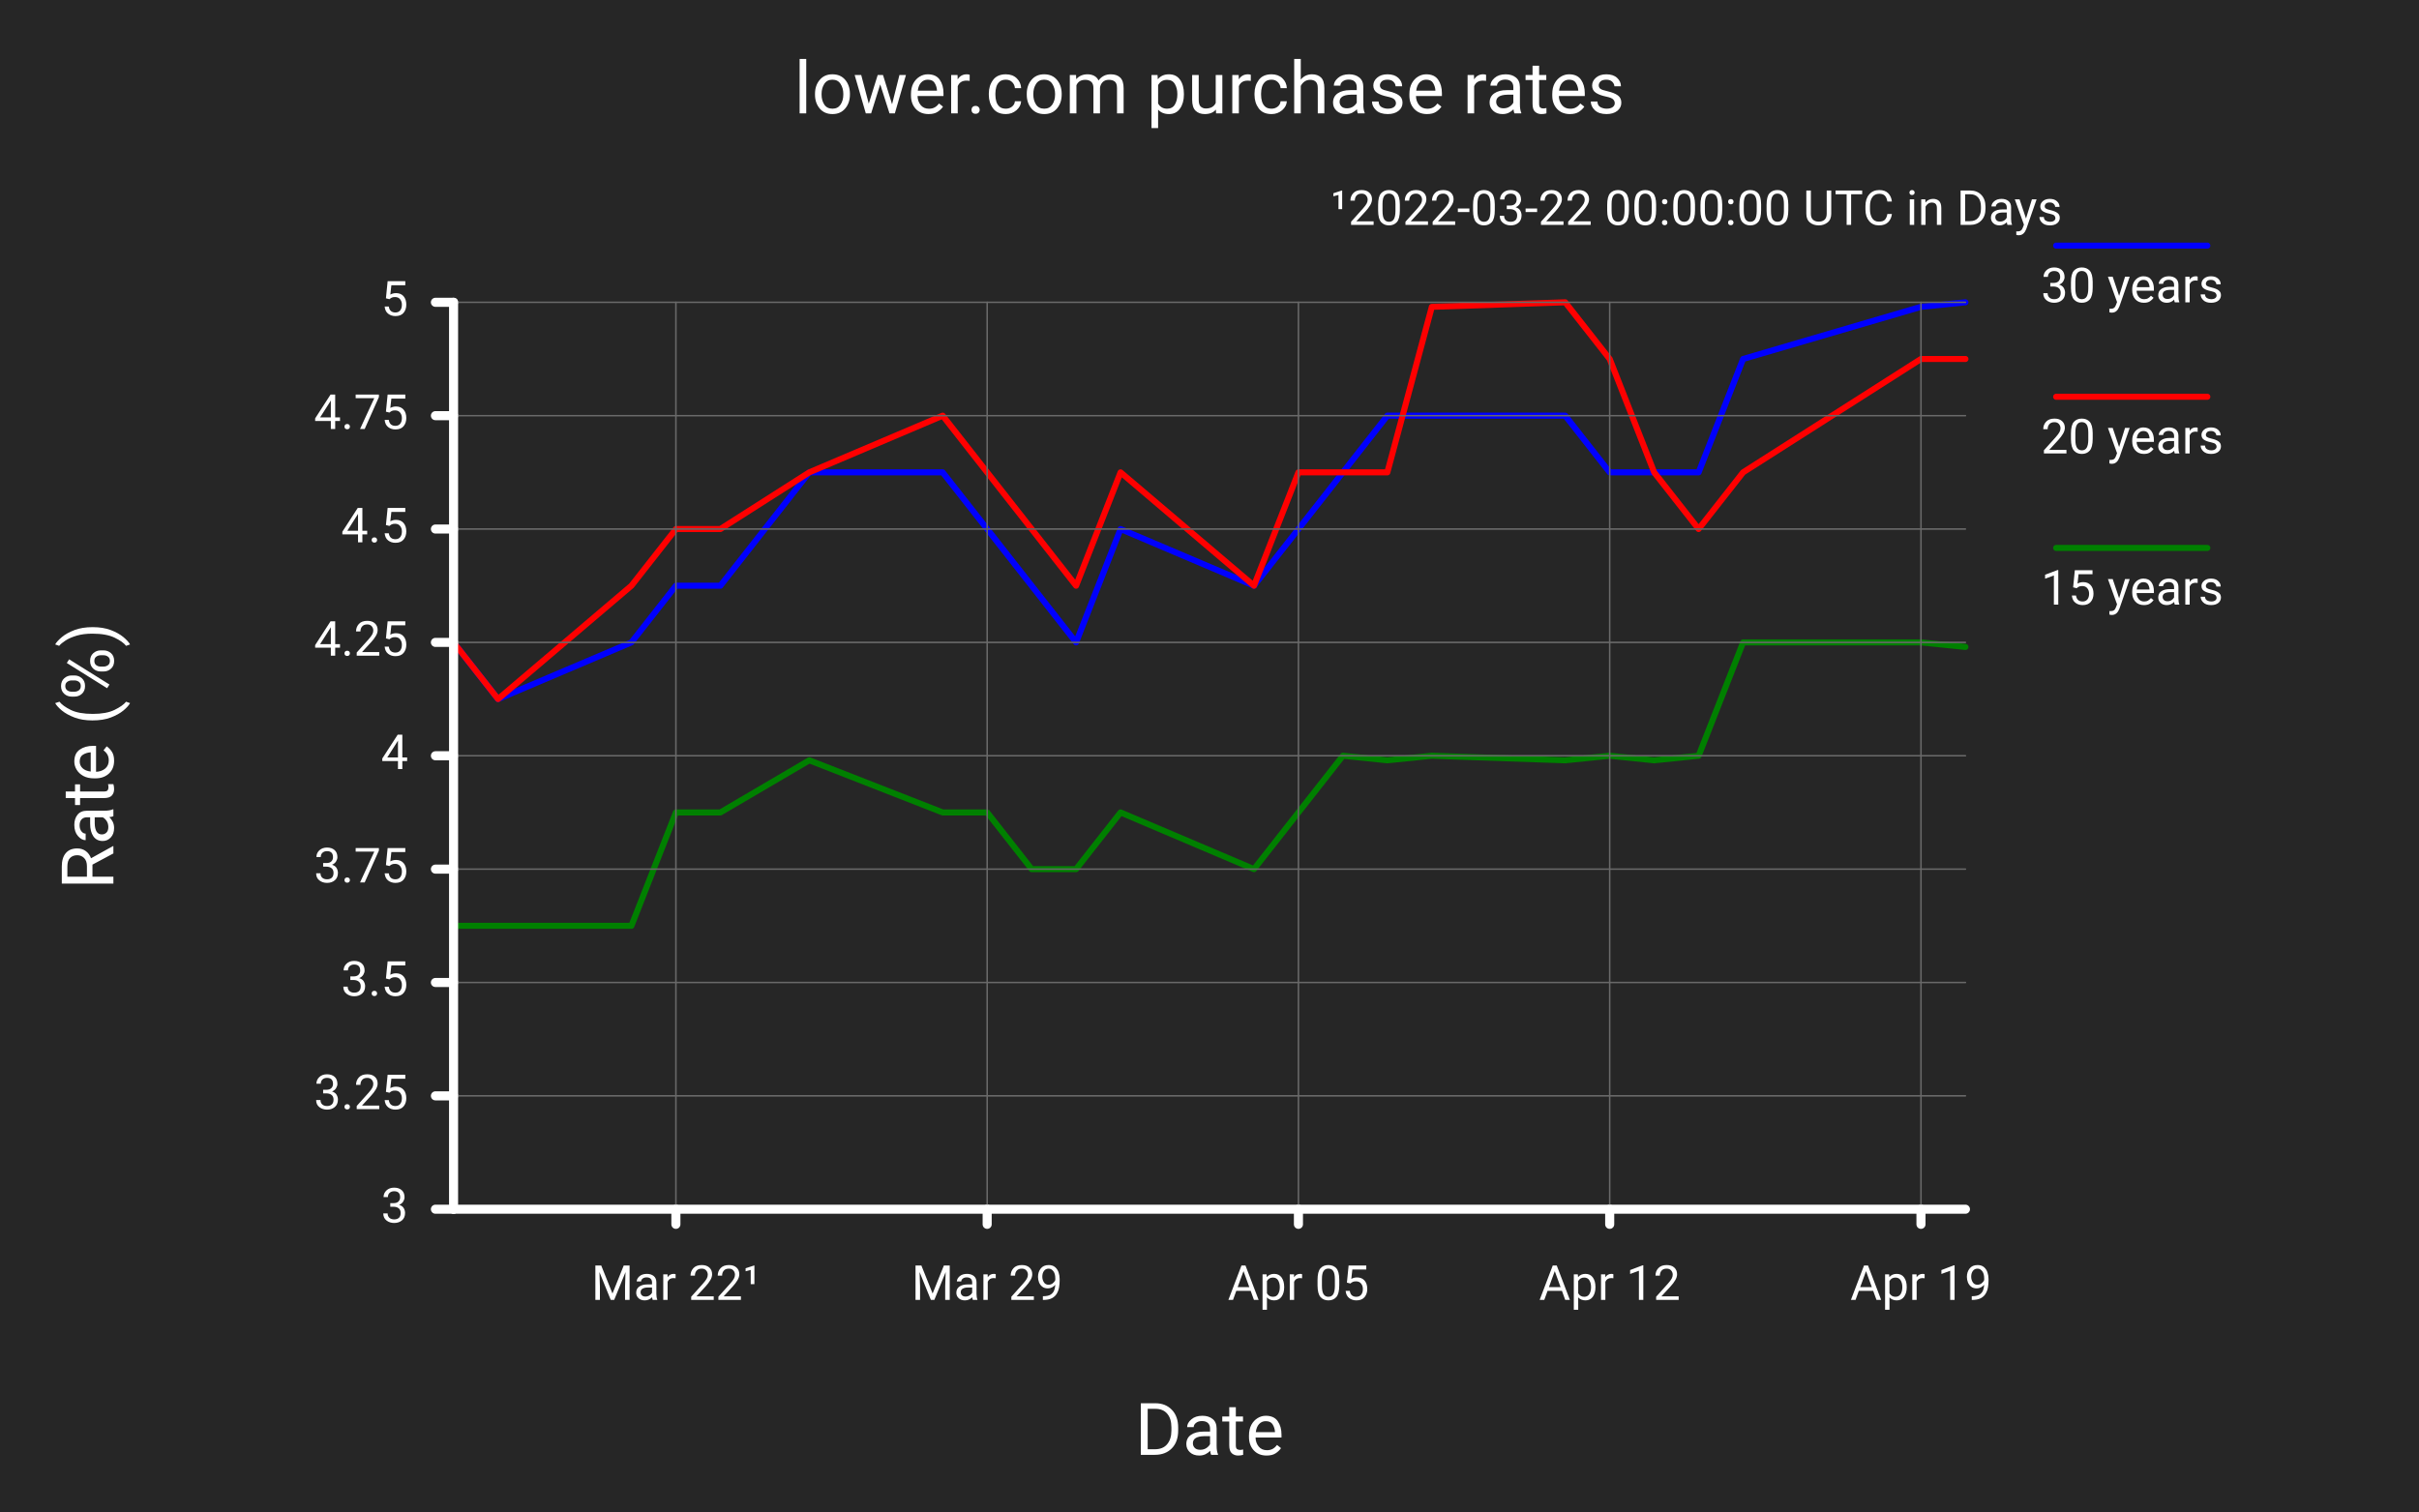
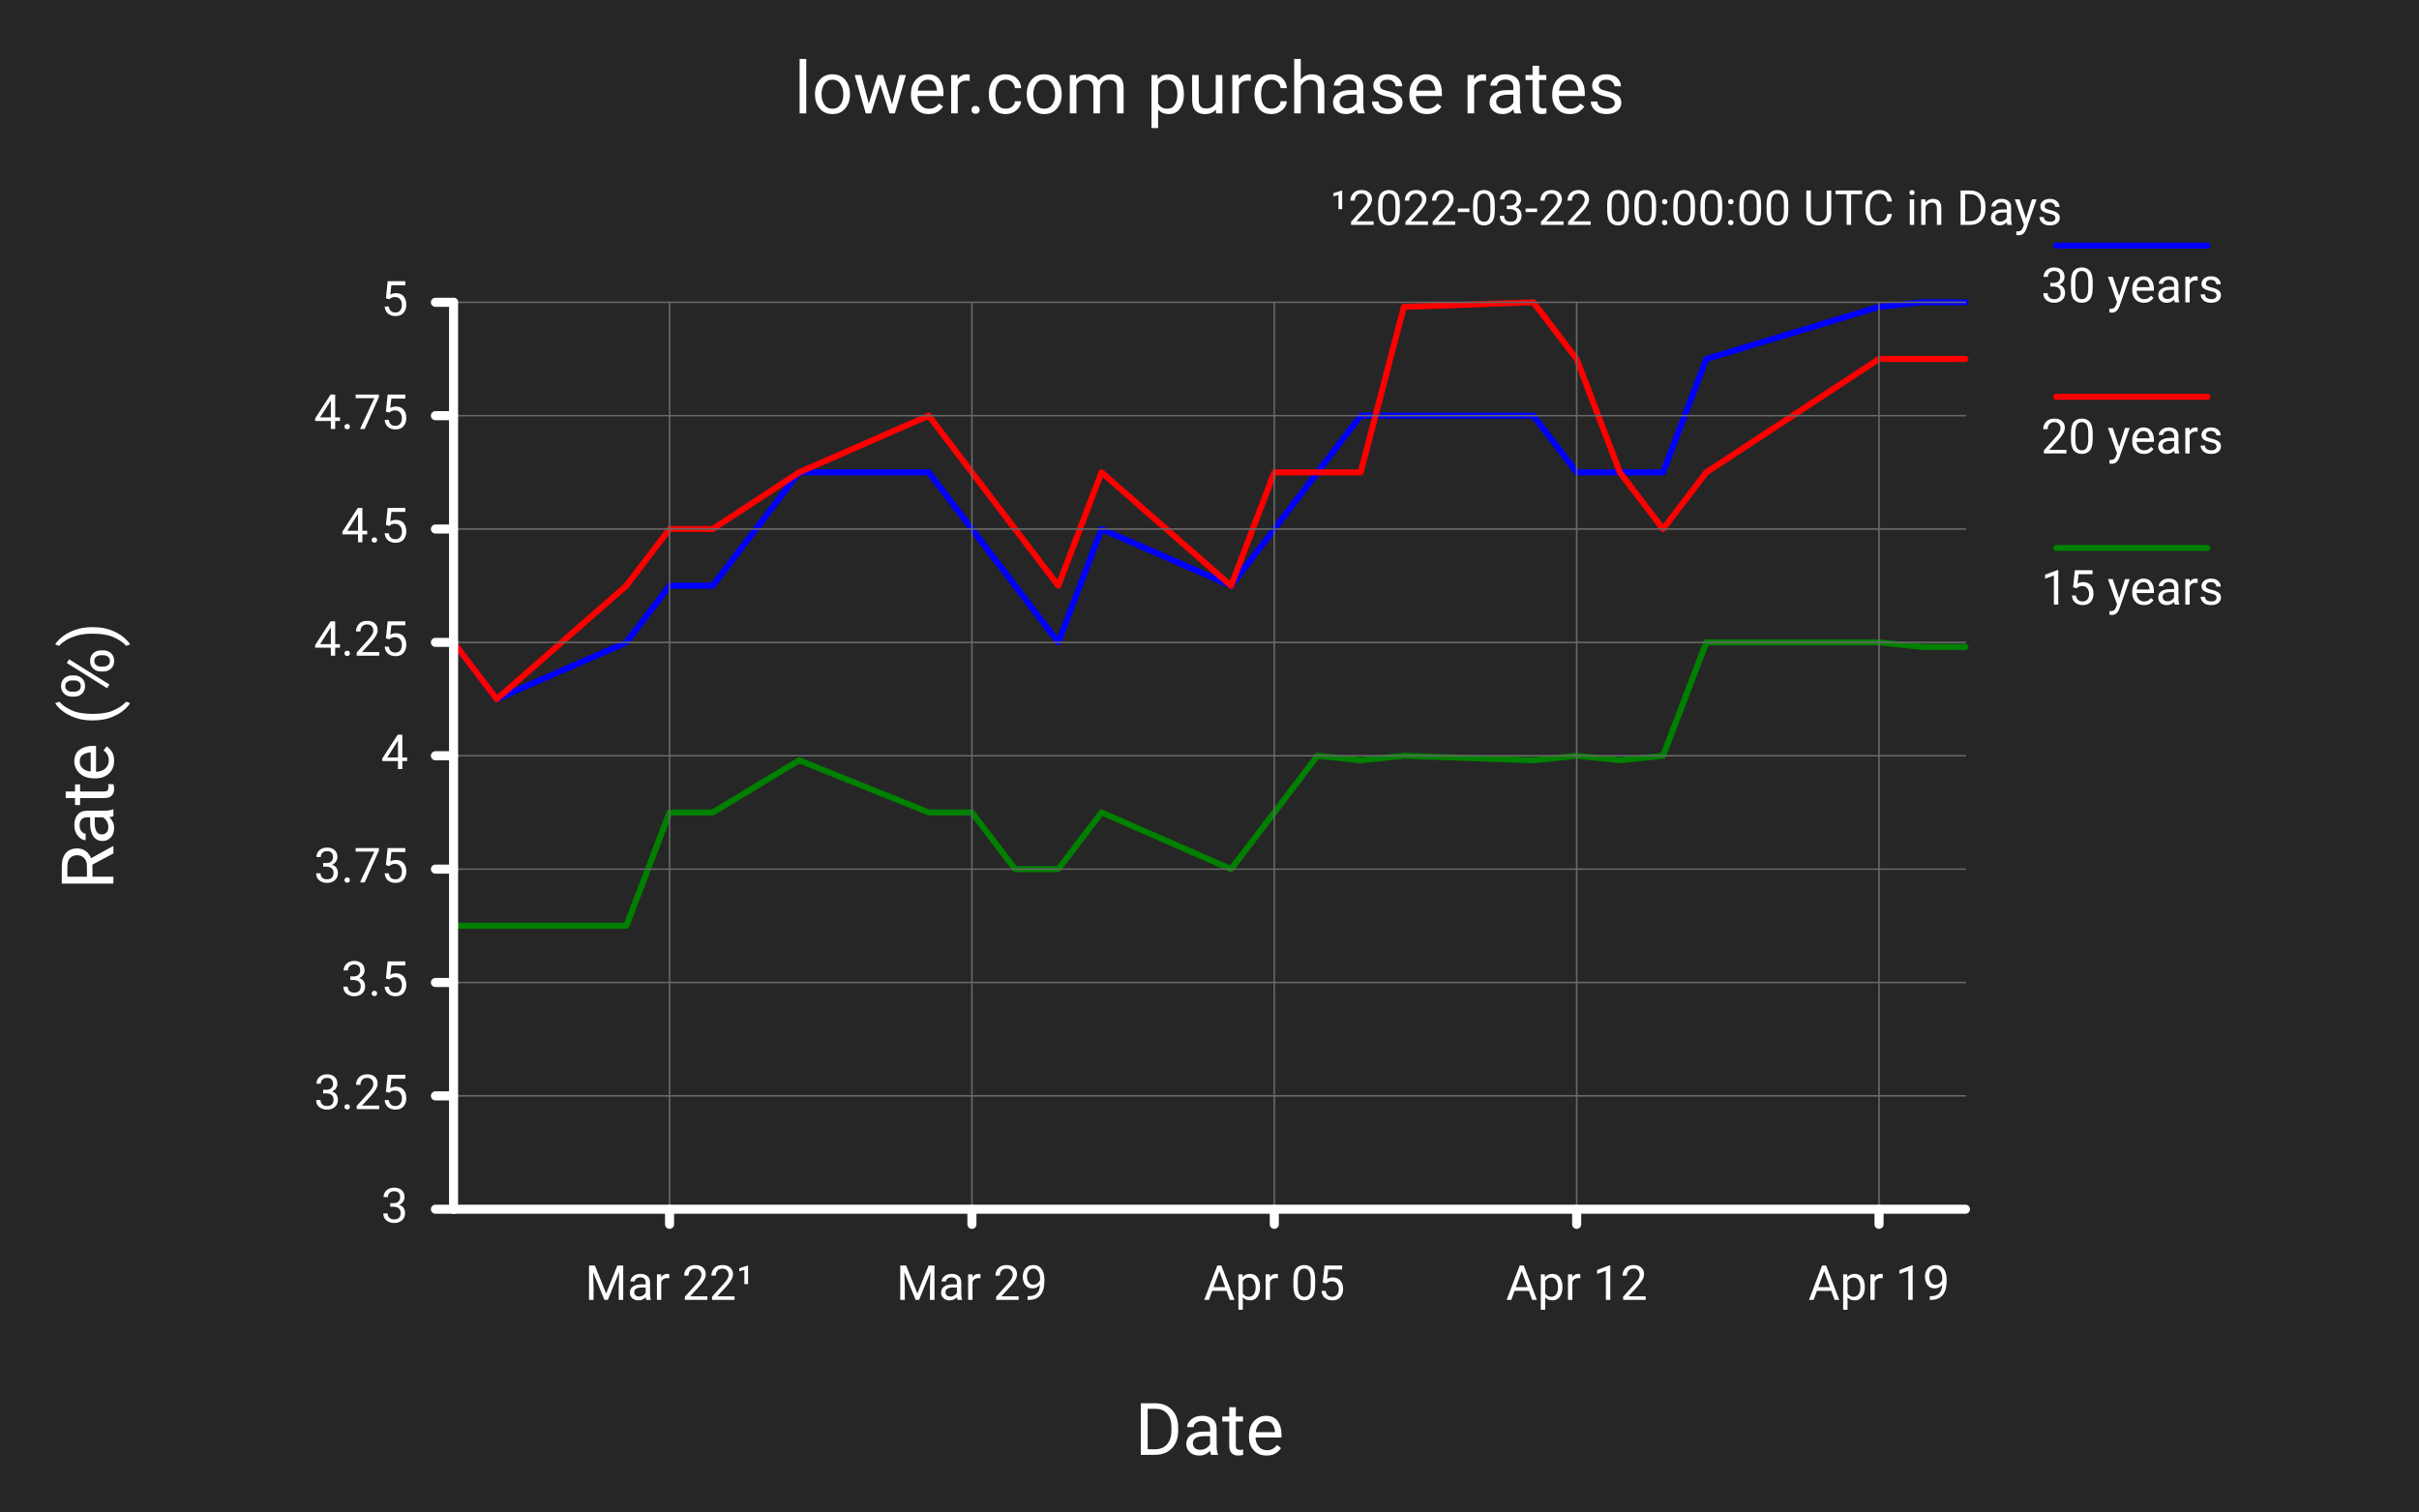
<svg xmlns="http://www.w3.org/2000/svg" class="poloto" width="800" height="500" viewBox="0 0 800 500">
  <style>.poloto{stroke-linecap:round;stroke-linejoin:round;font-family:Roboto,sans-serif;font-size:16px;}.poloto_background{fill:#262626;}.poloto_scatter{stroke-width:7}.poloto_tick_line{stroke:dimgray;stroke-width:0.5}.poloto_line{stroke-width:2}.poloto_text{fill: white;}.poloto_axis_lines{stroke: white;stroke-width:3;fill:none;stroke-dasharray:none}.poloto_title{font-size:24px;dominant-baseline:start;text-anchor:middle;}.poloto_xname{font-size:24px;dominant-baseline:start;text-anchor:middle;}.poloto_yname{font-size:24px;dominant-baseline:start;text-anchor:middle;}.poloto0stroke{stroke:blue;}.poloto1stroke{stroke:red;}.poloto2stroke{stroke:green;}.poloto3stroke{stroke:gold;}.poloto4stroke{stroke:aqua;}.poloto5stroke{stroke:lime;}.poloto6stroke{stroke:orange;}.poloto7stroke{stroke:chocolate;}.poloto0fill{fill:blue;}.poloto1fill{fill:red;}.poloto2fill{fill:green;}.poloto3fill{fill:gold;}.poloto4fill{fill:aqua;}.poloto5fill{fill:lime;}.poloto6fill{fill:orange;}.poloto7fill{fill:chocolate;}</style>
  <circle r="1e5" class="poloto_background" />
  <text class="poloto_text poloto_legend_text" x="675" y="100">30 years</text>
  <line class="poloto_line poloto_legend_icon poloto0stroke poloto0legend" stroke="black" x1="680" x2="730" y1="81.25" y2="81.25" />
-   <path class="poloto_line poloto0stroke" fill="none" stroke="black" d=" M 150.00 212.50 L 164.71 231.25 L 208.82 212.50 L 223.53 193.75 L 238.24 193.75 L 238.24 193.75 L 267.65 156.25 L 311.76 156.25 L 326.47 175.00 L 341.18 193.75 L 355.88 212.50 L 370.59 175.00 L 414.71 193.75 L 429.41 175.00 L 444.12 156.25 L 458.82 137.50 L 473.53 137.50 L 517.65 137.50 L 532.35 156.25 L 547.06 156.25 L 561.76 156.25 L 576.47 118.75 L 635.29 101.50 L 650.00 100.00" />
+   <path class="poloto_line poloto0stroke" fill="none" stroke="black" d=" M 150.00 212.50 L 164.29 231.25 L 207.14 212.50 L 221.43 193.75 L 235.71 193.75 L 235.71 193.75 L 264.29 156.25 L 307.14 156.25 L 321.43 175.00 L 335.71 193.75 L 350.00 212.50 L 364.29 175.00 L 407.14 193.75 L 421.43 175.00 L 435.71 156.25 L 450.00 137.50 L 464.29 137.50 L 507.14 137.50 L 521.43 156.25 L 535.71 156.25 L 550.00 156.25 L 564.29 118.75 L 621.43 101.50 L 635.71 100.00 L 650.00 100.00" />
  <text class="poloto_text poloto_legend_text" x="675" y="150">20 years</text>
  <line class="poloto_line poloto_legend_icon poloto1stroke poloto1legend" stroke="black" x1="680" x2="730" y1="131.25" y2="131.25" />
-   <path class="poloto_line poloto1stroke" fill="none" stroke="black" d=" M 150.00 212.50 L 164.71 231.25 L 208.82 193.75 L 223.53 175.00 L 238.24 175.00 L 238.24 175.00 L 267.65 156.25 L 311.76 137.50 L 326.47 156.25 L 341.18 175.00 L 355.88 193.75 L 370.59 156.25 L 414.71 193.75 L 429.41 156.25 L 444.12 156.25 L 458.82 156.25 L 473.53 101.50 L 517.65 100.00 L 532.35 118.75 L 547.06 156.25 L 561.76 175.00 L 576.47 156.25 L 635.29 118.75 L 650.00 118.75" />
+   <path class="poloto_line poloto1stroke" fill="none" stroke="black" d=" M 150.00 212.50 L 164.29 231.25 L 207.14 193.75 L 221.43 175.00 L 235.71 175.00 L 235.71 175.00 L 264.29 156.25 L 307.14 137.50 L 321.43 156.25 L 335.71 175.00 L 350.00 193.75 L 364.29 156.25 L 407.14 193.75 L 421.43 156.25 L 435.71 156.25 L 450.00 156.25 L 464.29 101.50 L 507.14 100.00 L 521.43 118.75 L 535.71 156.25 L 550.00 175.00 L 564.29 156.25 L 621.43 118.75 L 635.71 118.75 L 650.00 118.75" />
  <text class="poloto_text poloto_legend_text" x="675" y="200">15 years</text>
  <line class="poloto_line poloto_legend_icon poloto2stroke poloto2legend" stroke="black" x1="680" x2="730" y1="181.25" y2="181.25" />
-   <path class="poloto_line poloto2stroke" fill="none" stroke="black" d=" M 150.00 306.25 L 164.71 306.25 L 208.82 306.25 L 223.53 268.75 L 238.24 268.75 L 238.24 268.75 L 267.65 251.50 L 311.76 268.75 L 326.47 268.75 L 341.18 287.50 L 355.88 287.50 L 370.59 268.75 L 414.71 287.50 L 429.41 268.75 L 444.12 250.00 L 458.82 251.50 L 473.53 250.00 L 517.65 251.50 L 532.35 250.00 L 547.06 251.50 L 561.76 250.00 L 576.47 212.50 L 635.29 212.50 L 650.00 214.00" />
+   <path class="poloto_line poloto2stroke" fill="none" stroke="black" d=" M 150.00 306.25 L 164.29 306.25 L 207.14 306.25 L 221.43 268.75 L 235.71 268.75 L 235.71 268.75 L 264.29 251.50 L 307.14 268.75 L 321.43 268.75 L 335.71 287.50 L 350.00 287.50 L 364.29 268.75 L 407.14 287.50 L 421.43 268.75 L 435.71 250.00 L 450.00 251.50 L 464.29 250.00 L 507.14 251.50 L 521.43 250.00 L 535.71 251.50 L 550.00 250.00 L 564.29 212.50 L 621.43 212.50 L 635.71 214.00 L 650.00 214.00" />
  <text class="poloto_labels poloto_text poloto_title" x="400" y="37.5">lower.com purchase rates</text>
  <text class="poloto_labels poloto_text poloto_xname" x="400" y="481.25">Date</text>
  <text class="poloto_labels poloto_text poloto_yname" transform="rotate(-90,37.5,250)" x="37.5" y="250">Rate (%)</text>
  <text class="poloto_tick_labels poloto_text" dominant-baseline="middle" text-anchor="start" x="150" y="70" />
  <line class="poloto_axis_lines" stroke="black" x1="150" x2="144" y1="400" y2="400" />
  <line class="poloto_tick_line" stroke="black" x1="150" x2="650" y1="400" y2="400" />
  <text class="poloto_tick_labels poloto_text" dominant-baseline="middle" text-anchor="end" x="135" y="400">3</text>
  <line class="poloto_axis_lines" stroke="black" x1="150" x2="144" y1="362.5" y2="362.5" />
  <line class="poloto_tick_line" stroke="black" x1="150" x2="650" y1="362.5" y2="362.5" />
  <text class="poloto_tick_labels poloto_text" dominant-baseline="middle" text-anchor="end" x="135" y="362.5">3.25</text>
  <line class="poloto_axis_lines" stroke="black" x1="150" x2="144" y1="325" y2="325" />
  <line class="poloto_tick_line" stroke="black" x1="150" x2="650" y1="325" y2="325" />
  <text class="poloto_tick_labels poloto_text" dominant-baseline="middle" text-anchor="end" x="135" y="325">3.5</text>
  <line class="poloto_axis_lines" stroke="black" x1="150" x2="144" y1="287.5" y2="287.5" />
  <line class="poloto_tick_line" stroke="black" x1="150" x2="650" y1="287.5" y2="287.5" />
  <text class="poloto_tick_labels poloto_text" dominant-baseline="middle" text-anchor="end" x="135" y="287.5">3.75</text>
  <line class="poloto_axis_lines" stroke="black" x1="150" x2="144" y1="250" y2="250" />
  <line class="poloto_tick_line" stroke="black" x1="150" x2="650" y1="250" y2="250" />
  <text class="poloto_tick_labels poloto_text" dominant-baseline="middle" text-anchor="end" x="135" y="250">4</text>
  <line class="poloto_axis_lines" stroke="black" x1="150" x2="144" y1="212.5" y2="212.5" />
  <line class="poloto_tick_line" stroke="black" x1="150" x2="650" y1="212.5" y2="212.5" />
  <text class="poloto_tick_labels poloto_text" dominant-baseline="middle" text-anchor="end" x="135" y="212.5">4.25</text>
  <line class="poloto_axis_lines" stroke="black" x1="150" x2="144" y1="175" y2="175" />
  <line class="poloto_tick_line" stroke="black" x1="150" x2="650" y1="175" y2="175" />
  <text class="poloto_tick_labels poloto_text" dominant-baseline="middle" text-anchor="end" x="135" y="175">4.5</text>
  <line class="poloto_axis_lines" stroke="black" x1="150" x2="144" y1="137.5" y2="137.5" />
  <line class="poloto_tick_line" stroke="black" x1="150" x2="650" y1="137.5" y2="137.5" />
  <text class="poloto_tick_labels poloto_text" dominant-baseline="middle" text-anchor="end" x="135" y="137.5">4.75</text>
  <line class="poloto_axis_lines" stroke="black" x1="150" x2="144" y1="100" y2="100" />
  <line class="poloto_tick_line" stroke="black" x1="150" x2="650" y1="100" y2="100" />
  <text class="poloto_tick_labels poloto_text" dominant-baseline="middle" text-anchor="end" x="135" y="100">5</text>
  <text class="poloto_tick_labels poloto_text" dominant-baseline="middle" text-anchor="start" x="440" y="70">¹2022-03-22 00:00:00 UTC in Days</text>
-   <line class="poloto_axis_lines" stroke="black" x1="223.529" x2="223.529" y1="400" y2="405" />
-   <line class="poloto_tick_line" stroke="black" x1="223.529" x2="223.529" y1="400" y2="100" />
-   <text class="poloto_tick_labels poloto_text" dominant-baseline="start" text-anchor="middle" x="223.529" y="430">Mar 22¹</text>
-   <line class="poloto_axis_lines" stroke="black" x1="326.471" x2="326.471" y1="400" y2="405" />
-   <line class="poloto_tick_line" stroke="black" x1="326.471" x2="326.471" y1="400" y2="100" />
-   <text class="poloto_tick_labels poloto_text" dominant-baseline="start" text-anchor="middle" x="326.471" y="430">Mar 29</text>
-   <line class="poloto_axis_lines" stroke="black" x1="429.412" x2="429.412" y1="400" y2="405" />
-   <line class="poloto_tick_line" stroke="black" x1="429.412" x2="429.412" y1="400" y2="100" />
-   <text class="poloto_tick_labels poloto_text" dominant-baseline="start" text-anchor="middle" x="429.412" y="430">Apr 05</text>
-   <line class="poloto_axis_lines" stroke="black" x1="532.353" x2="532.353" y1="400" y2="405" />
-   <line class="poloto_tick_line" stroke="black" x1="532.353" x2="532.353" y1="400" y2="100" />
-   <text class="poloto_tick_labels poloto_text" dominant-baseline="start" text-anchor="middle" x="532.353" y="430">Apr 12</text>
-   <line class="poloto_axis_lines" stroke="black" x1="635.294" x2="635.294" y1="400" y2="405" />
-   <line class="poloto_tick_line" stroke="black" x1="635.294" x2="635.294" y1="400" y2="100" />
-   <text class="poloto_tick_labels poloto_text" dominant-baseline="start" text-anchor="middle" x="635.294" y="430">Apr 19</text>
+   <line class="poloto_axis_lines" stroke="black" x1="221.429" x2="221.429" y1="400" y2="405" />
+   <line class="poloto_tick_line" stroke="black" x1="221.429" x2="221.429" y1="400" y2="100" />
+   <text class="poloto_tick_labels poloto_text" dominant-baseline="start" text-anchor="middle" x="221.429" y="430">Mar 22¹</text>
+   <line class="poloto_axis_lines" stroke="black" x1="321.429" x2="321.429" y1="400" y2="405" />
+   <line class="poloto_tick_line" stroke="black" x1="321.429" x2="321.429" y1="400" y2="100" />
+   <text class="poloto_tick_labels poloto_text" dominant-baseline="start" text-anchor="middle" x="321.429" y="430">Mar 29</text>
+   <line class="poloto_axis_lines" stroke="black" x1="421.429" x2="421.429" y1="400" y2="405" />
+   <line class="poloto_tick_line" stroke="black" x1="421.429" x2="421.429" y1="400" y2="100" />
+   <text class="poloto_tick_labels poloto_text" dominant-baseline="start" text-anchor="middle" x="421.429" y="430">Apr 05</text>
+   <line class="poloto_axis_lines" stroke="black" x1="521.429" x2="521.429" y1="400" y2="405" />
+   <line class="poloto_tick_line" stroke="black" x1="521.429" x2="521.429" y1="400" y2="100" />
+   <text class="poloto_tick_labels poloto_text" dominant-baseline="start" text-anchor="middle" x="521.429" y="430">Apr 12</text>
+   <line class="poloto_axis_lines" stroke="black" x1="621.429" x2="621.429" y1="400" y2="405" />
+   <line class="poloto_tick_line" stroke="black" x1="621.429" x2="621.429" y1="400" y2="100" />
+   <text class="poloto_tick_labels poloto_text" dominant-baseline="start" text-anchor="middle" x="621.429" y="430">Apr 19</text>
  <path stroke="black" fill="none" class="poloto_axis_lines" d=" M 150 400 L 650 400" />
  <path stroke="black" fill="none" class="poloto_axis_lines" d=" M 150 400 L 150 100" />
</svg>
